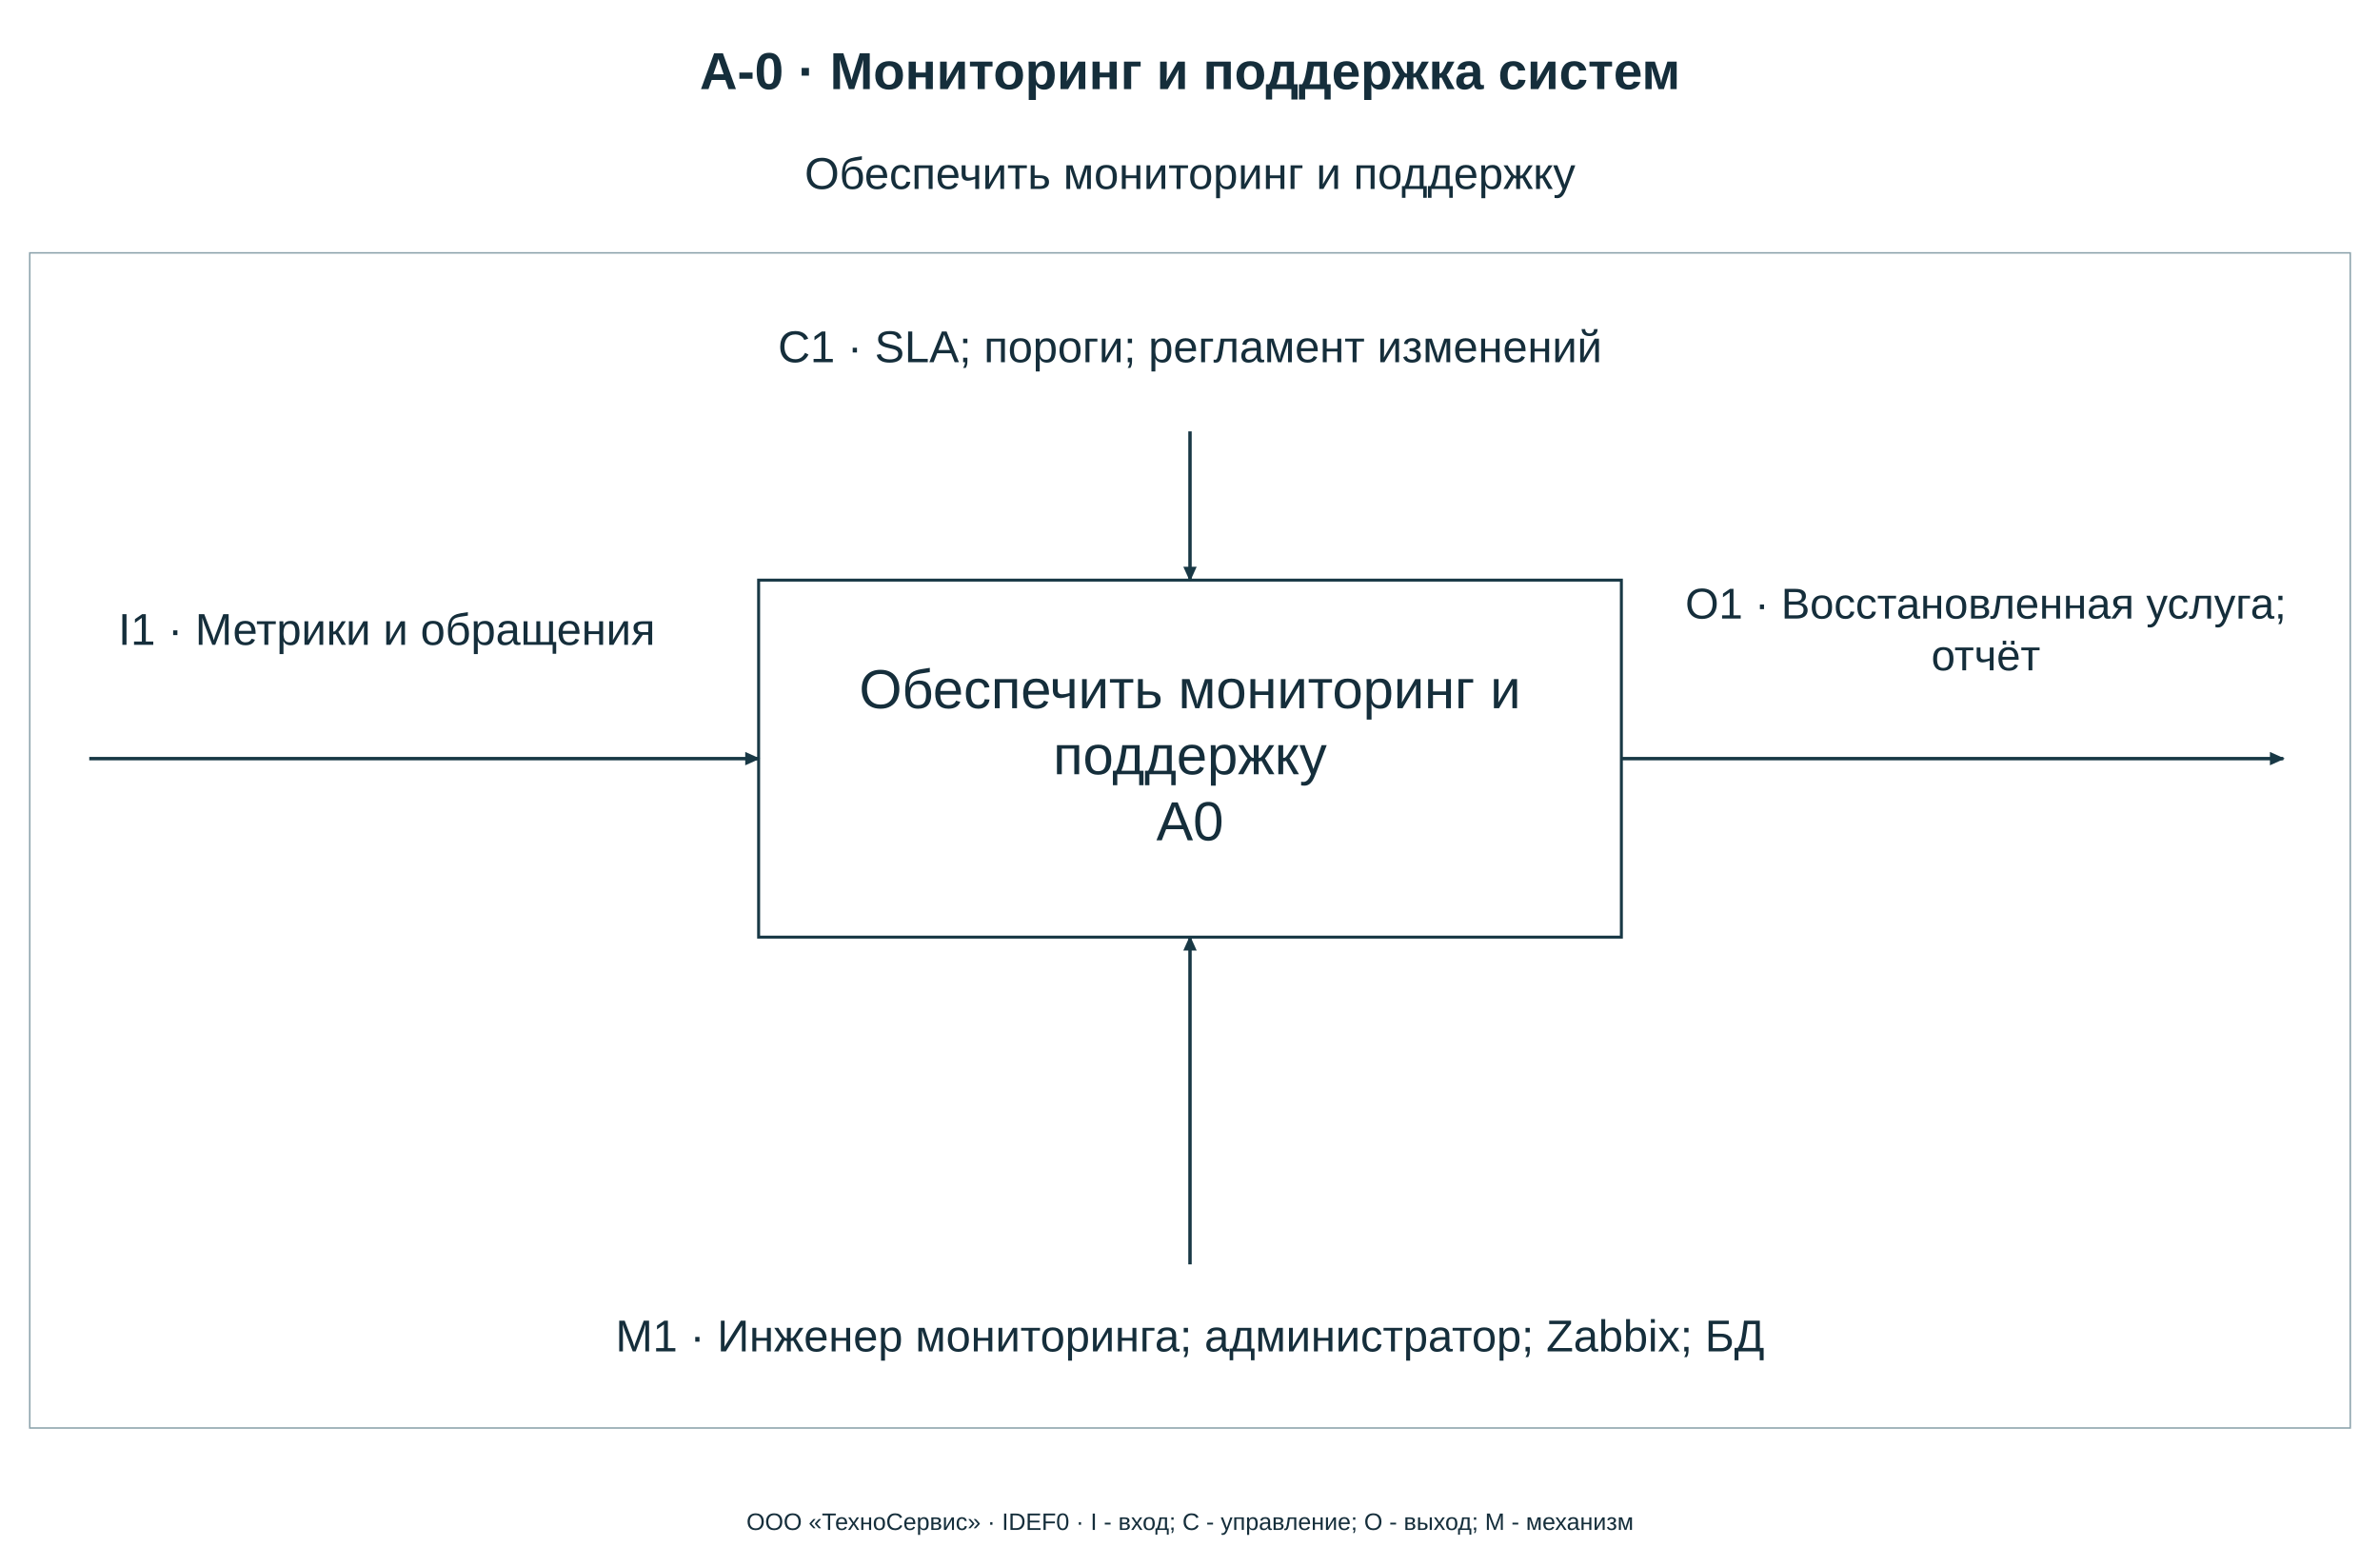
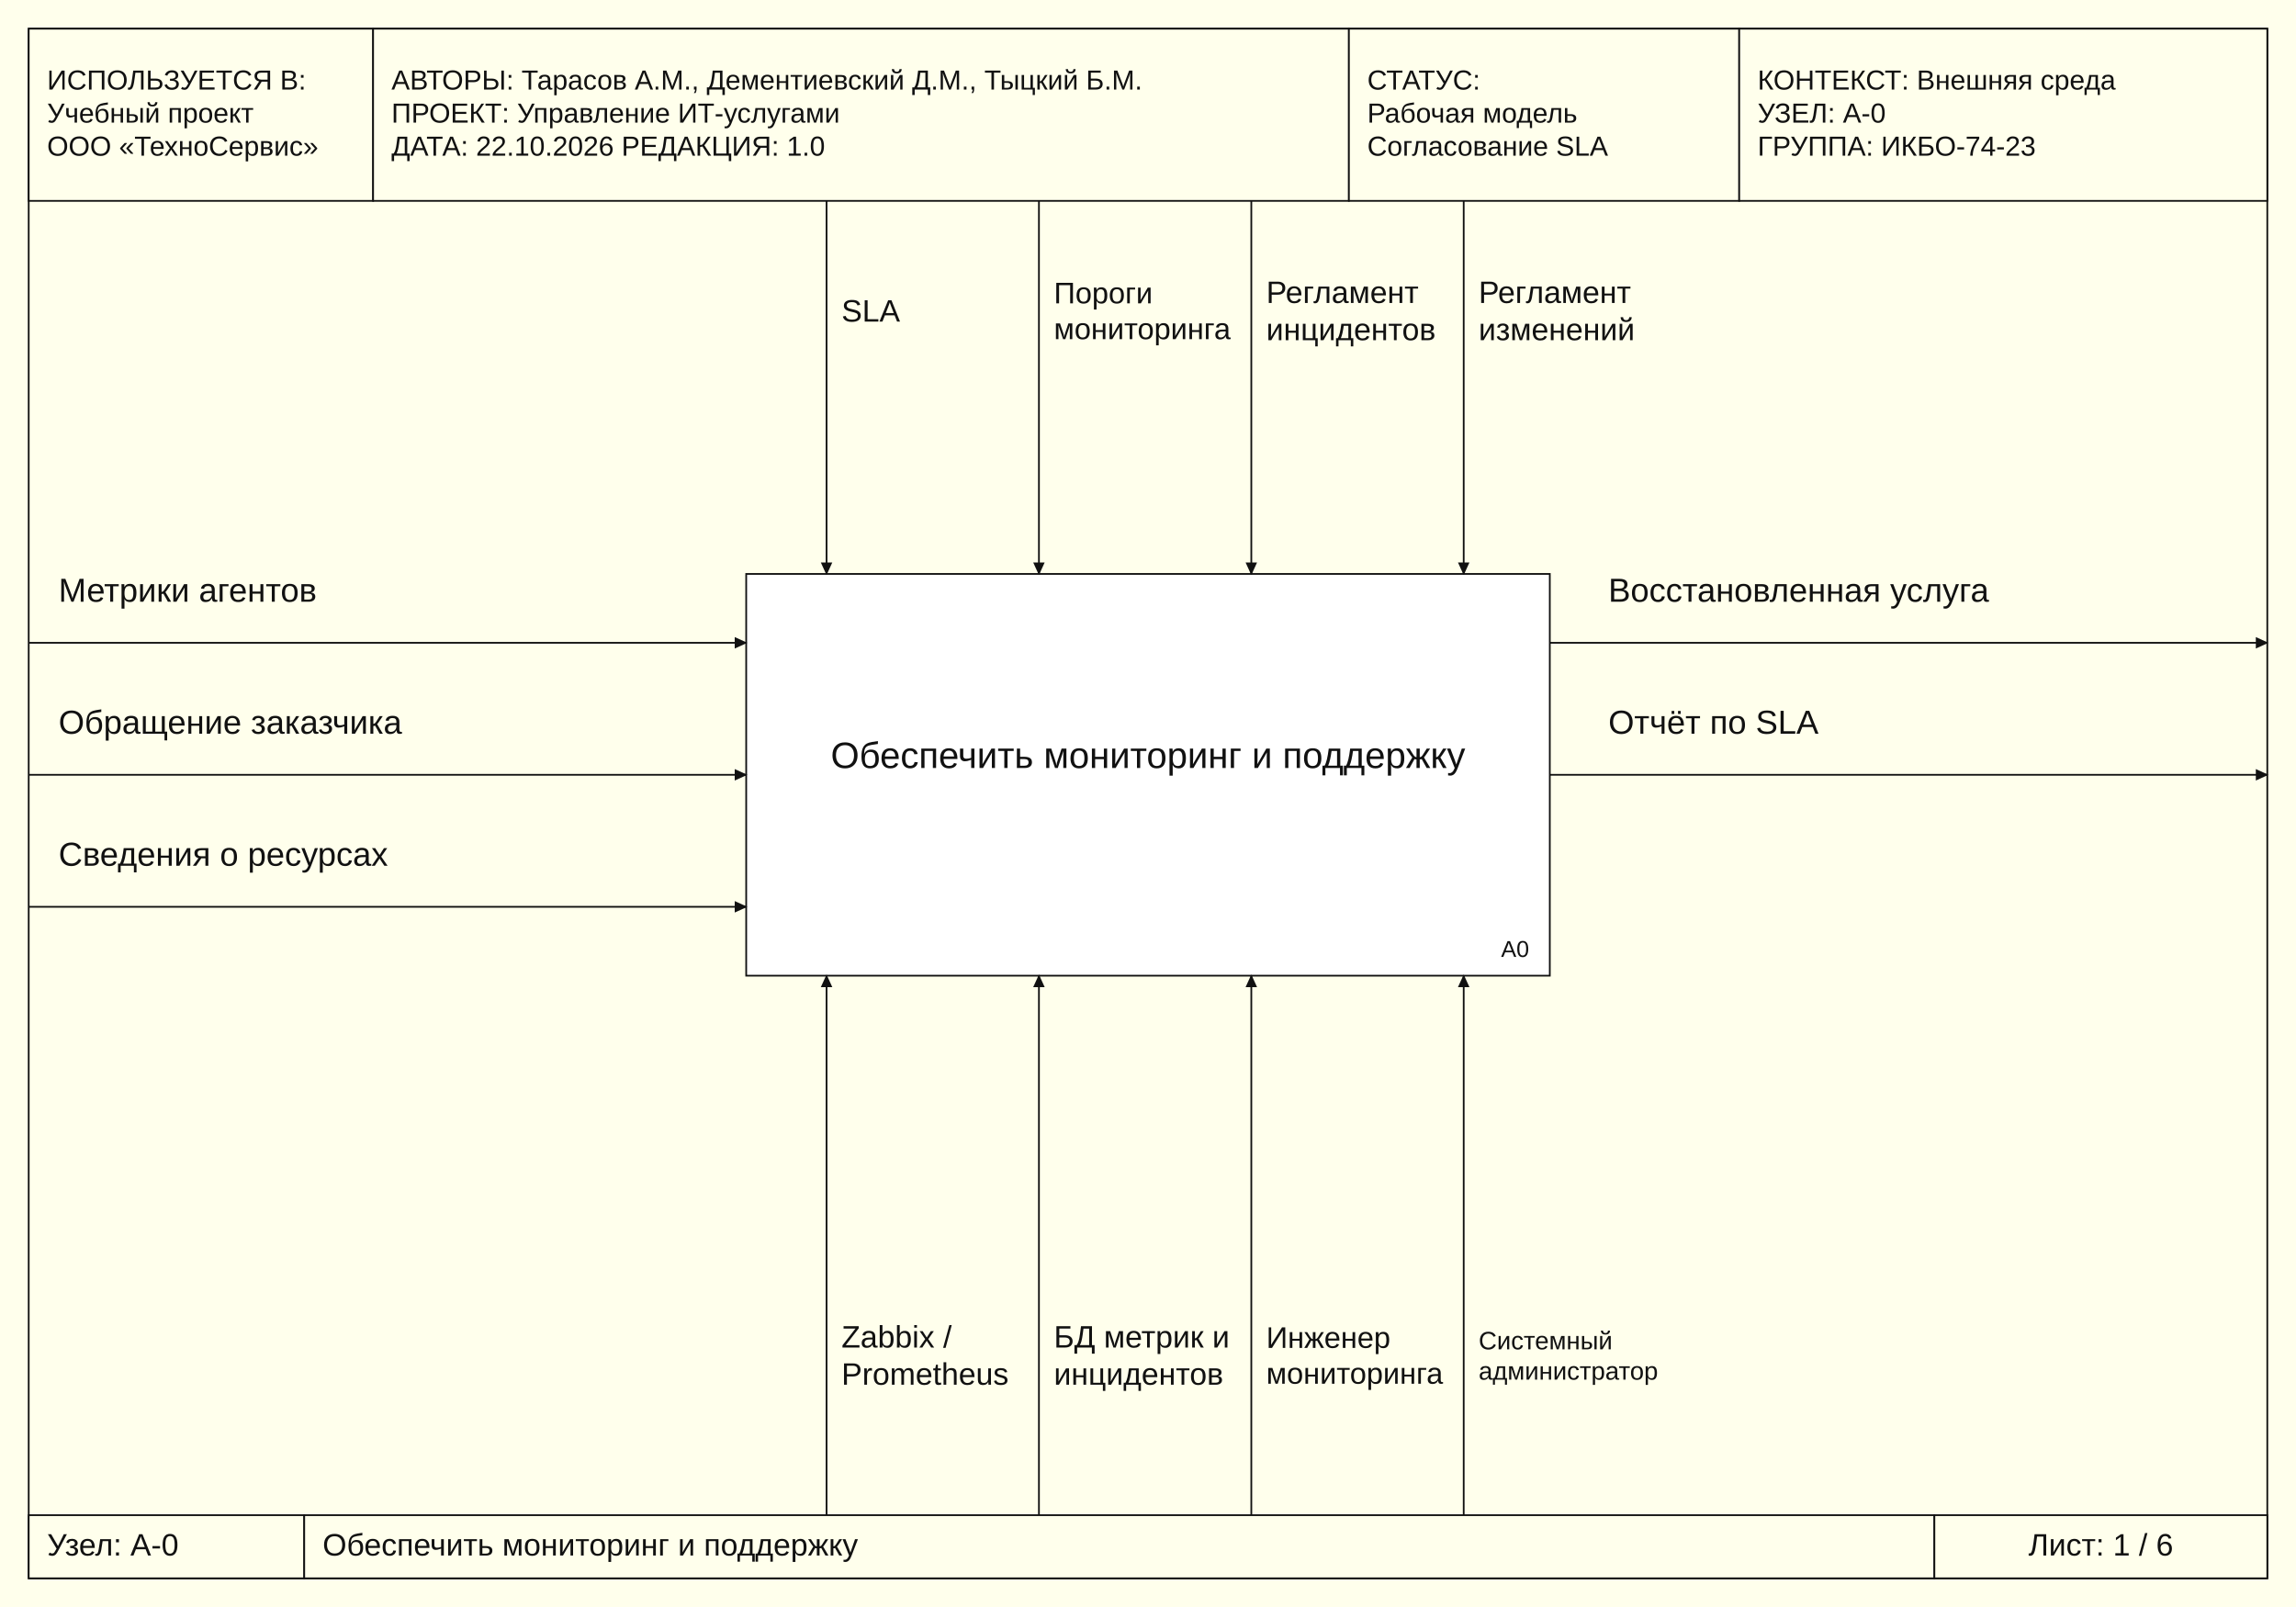
- <svg xmlns="http://www.w3.org/2000/svg" width="1600" height="1040" viewBox="0 0 1600 1040">
+ <svg xmlns="http://www.w3.org/2000/svg" width="2000" height="1400" viewBox="0 0 2000 1400">
  <defs>
-     <marker id="arrow" markerWidth="11" markerHeight="9" refX="9" refY="4.5" orient="auto" markerUnits="userSpaceOnUse">
-       <path d="M0 0 L10 4.5 L0 9 Z" fill="#183845" />
+     <marker id="arrow" markerWidth="12" markerHeight="10" refX="10" refY="5" orient="auto" markerUnits="userSpaceOnUse">
+       <path d="M0 0 L11 5 L0 10 Z" fill="#111" />
    </marker>
+     <pattern id="grid" width="20" height="20" patternUnits="userSpaceOnUse">
+       <path d="M20 0H0V20" fill="none" stroke="#e1e5e8" stroke-width=".7" />
+     </pattern>
  </defs>
-   <rect width="100%" height="100%" fill="white" />
-   <text x="800.0" y="50.0" text-anchor="middle" dominant-baseline="middle" font-family="Arial, sans-serif" font-size="35" font-weight="700" fill="#152e3b">A-0 · Мониторинг и поддержка систем</text>
-   <text x="800.0" y="118.5" text-anchor="middle" dominant-baseline="middle" font-family="Arial, sans-serif" font-size="30" font-weight="400" fill="#152e3b">Обеспечить мониторинг и поддержку</text>
-   <rect x="20" y="170" width="1560" height="790" fill="none" stroke="#8ba2ab" stroke-width="1" />
-   <rect x="510" y="390" width="580" height="240" stroke="#183845" stroke-width="2" fill="white" />
-   <text x="800.0" y="465.6" text-anchor="middle" dominant-baseline="middle" font-family="Arial, sans-serif" font-size="37" fill="#152e3b">Обеспечить мониторинг и</text>
-   <text x="800.0" y="510.0" text-anchor="middle" dominant-baseline="middle" font-family="Arial, sans-serif" font-size="37" fill="#152e3b">поддержку</text>
-   <text x="800.0" y="554.4" text-anchor="middle" dominant-baseline="middle" font-family="Arial, sans-serif" font-size="37" fill="#152e3b">A0</text>
-   <polyline points="60,510 510,510" fill="none" stroke="#183845" stroke-width="2.3" marker-end="url(#arrow)" />
-   <text x="260.0" y="425.0" text-anchor="middle" dominant-baseline="middle" font-family="Arial, sans-serif" font-size="30" font-weight="400" fill="#152e3b">I1 · Метрики и обращения</text>
-   <polyline points="1090,510 1535,510" fill="none" stroke="#183845" stroke-width="2.3" marker-end="url(#arrow)" />
-   <text x="1335.0" y="407.6" text-anchor="middle" dominant-baseline="middle" font-family="Arial, sans-serif" font-size="29" font-weight="400" fill="#152e3b">O1 · Восстановленная услуга;</text>
-   <text x="1335.0" y="442.4" text-anchor="middle" dominant-baseline="middle" font-family="Arial, sans-serif" font-size="29" font-weight="400" fill="#152e3b">отчёт</text>
-   <text x="800.0" y="235.0" text-anchor="middle" dominant-baseline="middle" font-family="Arial, sans-serif" font-size="30" font-weight="400" fill="#152e3b">C1 · SLA; пороги; регламент изменений</text>
-   <polyline points="800,290 800,390" fill="none" stroke="#183845" stroke-width="2.3" marker-end="url(#arrow)" />
-   <polyline points="800,850 800,630" fill="none" stroke="#183845" stroke-width="2.3" marker-end="url(#arrow)" />
-   <text x="800.0" y="900.0" text-anchor="middle" dominant-baseline="middle" font-family="Arial, sans-serif" font-size="30" font-weight="400" fill="#152e3b">M1 · Инженер мониторинга; администратор; Zabbix; БД</text>
-   <text x="800.0" y="1024.0" text-anchor="middle" dominant-baseline="middle" font-family="Arial, sans-serif" font-size="16" font-weight="400" fill="#152e3b">ООО «ТехноСервис» · IDEF0 · I - вход; C - управление; O - выход; M - механизм</text>
+   <rect width="100%" height="100%" fill="#ffffec" />
+   <rect x="25" y="25" width="1950" height="1350" stroke="#111" stroke-width="1.5" fill="#ffffec" />
+   <text x="1000.0" y="700.0" text-anchor="middle" dominant-baseline="middle" font-family="Arial, sans-serif" font-size="30" font-weight="400" fill="#111" />
+   <rect x="25" y="25" width="300" height="150" stroke="#111" stroke-width="1.5" fill="#ffffec" />
+   <text x="175.0" y="100.0" text-anchor="middle" dominant-baseline="middle" font-family="Arial, sans-serif" font-size="30" font-weight="400" fill="#111" />
+   <rect x="325" y="25" width="850" height="150" stroke="#111" stroke-width="1.5" fill="#ffffec" />
+   <text x="750.0" y="100.0" text-anchor="middle" dominant-baseline="middle" font-family="Arial, sans-serif" font-size="30" font-weight="400" fill="#111" />
+   <rect x="1175" y="25" width="340" height="150" stroke="#111" stroke-width="1.5" fill="#ffffec" />
+   <text x="1345.0" y="100.0" text-anchor="middle" dominant-baseline="middle" font-family="Arial, sans-serif" font-size="30" font-weight="400" fill="#111" />
+   <rect x="1515" y="25" width="460" height="150" stroke="#111" stroke-width="1.5" fill="#ffffec" />
+   <text x="1745.0" y="100.0" text-anchor="middle" dominant-baseline="middle" font-family="Arial, sans-serif" font-size="30" font-weight="400" fill="#111" />
+   <rect x="25" y="1320" width="240" height="55" stroke="#111" stroke-width="1.5" fill="#ffffec" />
+   <text x="145.0" y="1347.5" text-anchor="middle" dominant-baseline="middle" font-family="Arial, sans-serif" font-size="28" font-weight="400" fill="#111" />
+   <rect x="265" y="1320" width="1420" height="55" stroke="#111" stroke-width="1.5" fill="#ffffec" />
+   <text x="975.0" y="1347.5" text-anchor="middle" dominant-baseline="middle" font-family="Arial, sans-serif" font-size="28" font-weight="400" fill="#111" />
+   <rect x="1685" y="1320" width="290" height="55" stroke="#111" stroke-width="1.5" fill="#ffffec" />
+   <text x="1830.0" y="1347.5" text-anchor="middle" dominant-baseline="middle" font-family="Arial, sans-serif" font-size="28" font-weight="400" fill="#111" />
+   <text x="41" y="71.2" text-anchor="start" dominant-baseline="middle" font-family="Arial, sans-serif" font-size="24" font-weight="400" fill="#111">ИСПОЛЬЗУЕТСЯ В:</text>
+   <text x="41" y="100.0" text-anchor="start" dominant-baseline="middle" font-family="Arial, sans-serif" font-size="24" font-weight="400" fill="#111">Учебный проект</text>
+   <text x="41" y="128.8" text-anchor="start" dominant-baseline="middle" font-family="Arial, sans-serif" font-size="24" font-weight="400" fill="#111">ООО «ТехноСервис»</text>
+   <text x="341" y="71.2" text-anchor="start" dominant-baseline="middle" font-family="Arial, sans-serif" font-size="24" font-weight="400" fill="#111">АВТОРЫ: Тарасов А.М., Дементиевский Д.М., Тыцкий Б.М.</text>
+   <text x="341" y="100.0" text-anchor="start" dominant-baseline="middle" font-family="Arial, sans-serif" font-size="24" font-weight="400" fill="#111">ПРОЕКТ: Управление ИТ-услугами</text>
+   <text x="341" y="128.8" text-anchor="start" dominant-baseline="middle" font-family="Arial, sans-serif" font-size="24" font-weight="400" fill="#111">ДАТА: 22.10.2026 РЕДАКЦИЯ: 1.0</text>
+   <text x="1191" y="71.2" text-anchor="start" dominant-baseline="middle" font-family="Arial, sans-serif" font-size="24" font-weight="400" fill="#111">СТАТУС:</text>
+   <text x="1191" y="100.0" text-anchor="start" dominant-baseline="middle" font-family="Arial, sans-serif" font-size="24" font-weight="400" fill="#111">Рабочая модель</text>
+   <text x="1191" y="128.8" text-anchor="start" dominant-baseline="middle" font-family="Arial, sans-serif" font-size="24" font-weight="400" fill="#111">Согласование SLA</text>
+   <text x="1531" y="71.2" text-anchor="start" dominant-baseline="middle" font-family="Arial, sans-serif" font-size="24" font-weight="400" fill="#111">КОНТЕКСТ: Внешняя среда</text>
+   <text x="1531" y="100.0" text-anchor="start" dominant-baseline="middle" font-family="Arial, sans-serif" font-size="24" font-weight="400" fill="#111">УЗЕЛ: A-0</text>
+   <text x="1531" y="128.8" text-anchor="start" dominant-baseline="middle" font-family="Arial, sans-serif" font-size="24" font-weight="400" fill="#111">ГРУППА: ИКБО-74-23</text>
+   <text x="41" y="1347.5" text-anchor="start" dominant-baseline="middle" font-family="Arial, sans-serif" font-size="27" font-weight="400" fill="#111">Узел: A-0</text>
+   <text x="281" y="1347.5" text-anchor="start" dominant-baseline="middle" font-family="Arial, sans-serif" font-size="27" font-weight="400" fill="#111">Обеспечить мониторинг и поддержку</text>
+   <text x="1830.0" y="1347.5" text-anchor="middle" dominant-baseline="middle" font-family="Arial, sans-serif" font-size="27" font-weight="400" fill="#111">Лист: 1 / 6</text>
+   <rect x="650" y="500" width="700" height="350" stroke="#111" stroke-width="1.5" fill="white" />
+   <text x="1000.0" y="675.0" text-anchor="middle" dominant-baseline="middle" font-family="Arial, sans-serif" font-size="32" font-weight="400" fill="#111" />
+   <text x="1000.0" y="660.0" text-anchor="middle" dominant-baseline="middle" font-family="Arial, sans-serif" font-size="32" font-weight="400" fill="#111">Обеспечить мониторинг и поддержку</text>
+   <text x="1332" y="828.0" text-anchor="end" dominant-baseline="middle" font-family="Arial, sans-serif" font-size="20" font-weight="400" fill="#111">A0</text>
+   <polyline points="25,560 650,560" fill="none" stroke="#111" stroke-width="1.5" marker-end="url(#arrow)" />
+   <text x="51" y="516.0" text-anchor="start" dominant-baseline="middle" font-family="Arial, sans-serif" font-size="29" font-weight="400" fill="#111">Метрики агентов</text>
+   <polyline points="25,675 650,675" fill="none" stroke="#111" stroke-width="1.5" marker-end="url(#arrow)" />
+   <text x="51" y="631.0" text-anchor="start" dominant-baseline="middle" font-family="Arial, sans-serif" font-size="29" font-weight="400" fill="#111">Обращение заказчика</text>
+   <polyline points="25,790 650,790" fill="none" stroke="#111" stroke-width="1.5" marker-end="url(#arrow)" />
+   <text x="51" y="746.0" text-anchor="start" dominant-baseline="middle" font-family="Arial, sans-serif" font-size="29" font-weight="400" fill="#111">Сведения о ресурсах</text>
+   <polyline points="1350,560 1975,560" fill="none" stroke="#111" stroke-width="1.5" marker-end="url(#arrow)" />
+   <text x="1401" y="516.0" text-anchor="start" dominant-baseline="middle" font-family="Arial, sans-serif" font-size="29" font-weight="400" fill="#111">Восстановленная услуга</text>
+   <polyline points="1350,675 1975,675" fill="none" stroke="#111" stroke-width="1.5" marker-end="url(#arrow)" />
+   <text x="1401" y="631.0" text-anchor="start" dominant-baseline="middle" font-family="Arial, sans-serif" font-size="29" font-weight="400" fill="#111">Отчёт по SLA</text>
+   <polyline points="720,175 720,500" fill="none" stroke="#111" stroke-width="1.5" marker-end="url(#arrow)" />
+   <text x="733" y="272.5" text-anchor="start" dominant-baseline="middle" font-family="Arial, sans-serif" font-size="27" font-weight="400" fill="#111">SLA</text>
+   <polyline points="905,175 905,500" fill="none" stroke="#111" stroke-width="1.5" marker-end="url(#arrow)" />
+   <text x="918" y="256.9" text-anchor="start" dominant-baseline="middle" font-family="Arial, sans-serif" font-size="26" font-weight="400" fill="#111">Пороги</text>
+   <text x="918" y="288.1" text-anchor="start" dominant-baseline="middle" font-family="Arial, sans-serif" font-size="26" font-weight="400" fill="#111">мониторинга</text>
+   <polyline points="1090,175 1090,500" fill="none" stroke="#111" stroke-width="1.5" marker-end="url(#arrow)" />
+   <text x="1103" y="256.3" text-anchor="start" dominant-baseline="middle" font-family="Arial, sans-serif" font-size="27" font-weight="400" fill="#111">Регламент</text>
+   <text x="1103" y="288.7" text-anchor="start" dominant-baseline="middle" font-family="Arial, sans-serif" font-size="27" font-weight="400" fill="#111">инцидентов</text>
+   <polyline points="1275,175 1275,500" fill="none" stroke="#111" stroke-width="1.5" marker-end="url(#arrow)" />
+   <text x="1288" y="256.3" text-anchor="start" dominant-baseline="middle" font-family="Arial, sans-serif" font-size="27" font-weight="400" fill="#111">Регламент</text>
+   <text x="1288" y="288.7" text-anchor="start" dominant-baseline="middle" font-family="Arial, sans-serif" font-size="27" font-weight="400" fill="#111">изменений</text>
+   <polyline points="720,1320 720,850" fill="none" stroke="#111" stroke-width="1.5" marker-end="url(#arrow)" />
+   <text x="733" y="1166.3" text-anchor="start" dominant-baseline="middle" font-family="Arial, sans-serif" font-size="27" font-weight="400" fill="#111">Zabbix /</text>
+   <text x="733" y="1198.7" text-anchor="start" dominant-baseline="middle" font-family="Arial, sans-serif" font-size="27" font-weight="400" fill="#111">Prometheus</text>
+   <polyline points="905,1320 905,850" fill="none" stroke="#111" stroke-width="1.5" marker-end="url(#arrow)" />
+   <text x="918" y="1166.3" text-anchor="start" dominant-baseline="middle" font-family="Arial, sans-serif" font-size="27" font-weight="400" fill="#111">БД метрик и</text>
+   <text x="918" y="1198.7" text-anchor="start" dominant-baseline="middle" font-family="Arial, sans-serif" font-size="27" font-weight="400" fill="#111">инцидентов</text>
+   <polyline points="1090,1320 1090,850" fill="none" stroke="#111" stroke-width="1.5" marker-end="url(#arrow)" />
+   <text x="1103" y="1166.9" text-anchor="start" dominant-baseline="middle" font-family="Arial, sans-serif" font-size="26" font-weight="400" fill="#111">Инженер</text>
+   <text x="1103" y="1198.1" text-anchor="start" dominant-baseline="middle" font-family="Arial, sans-serif" font-size="26" font-weight="400" fill="#111">мониторинга</text>
+   <polyline points="1275,1320 1275,850" fill="none" stroke="#111" stroke-width="1.5" marker-end="url(#arrow)" />
+   <text x="1288" y="1169.3" text-anchor="start" dominant-baseline="middle" font-family="Arial, sans-serif" font-size="22" font-weight="400" fill="#111">Системный</text>
+   <text x="1288" y="1195.7" text-anchor="start" dominant-baseline="middle" font-family="Arial, sans-serif" font-size="22" font-weight="400" fill="#111">администратор</text>
</svg>
